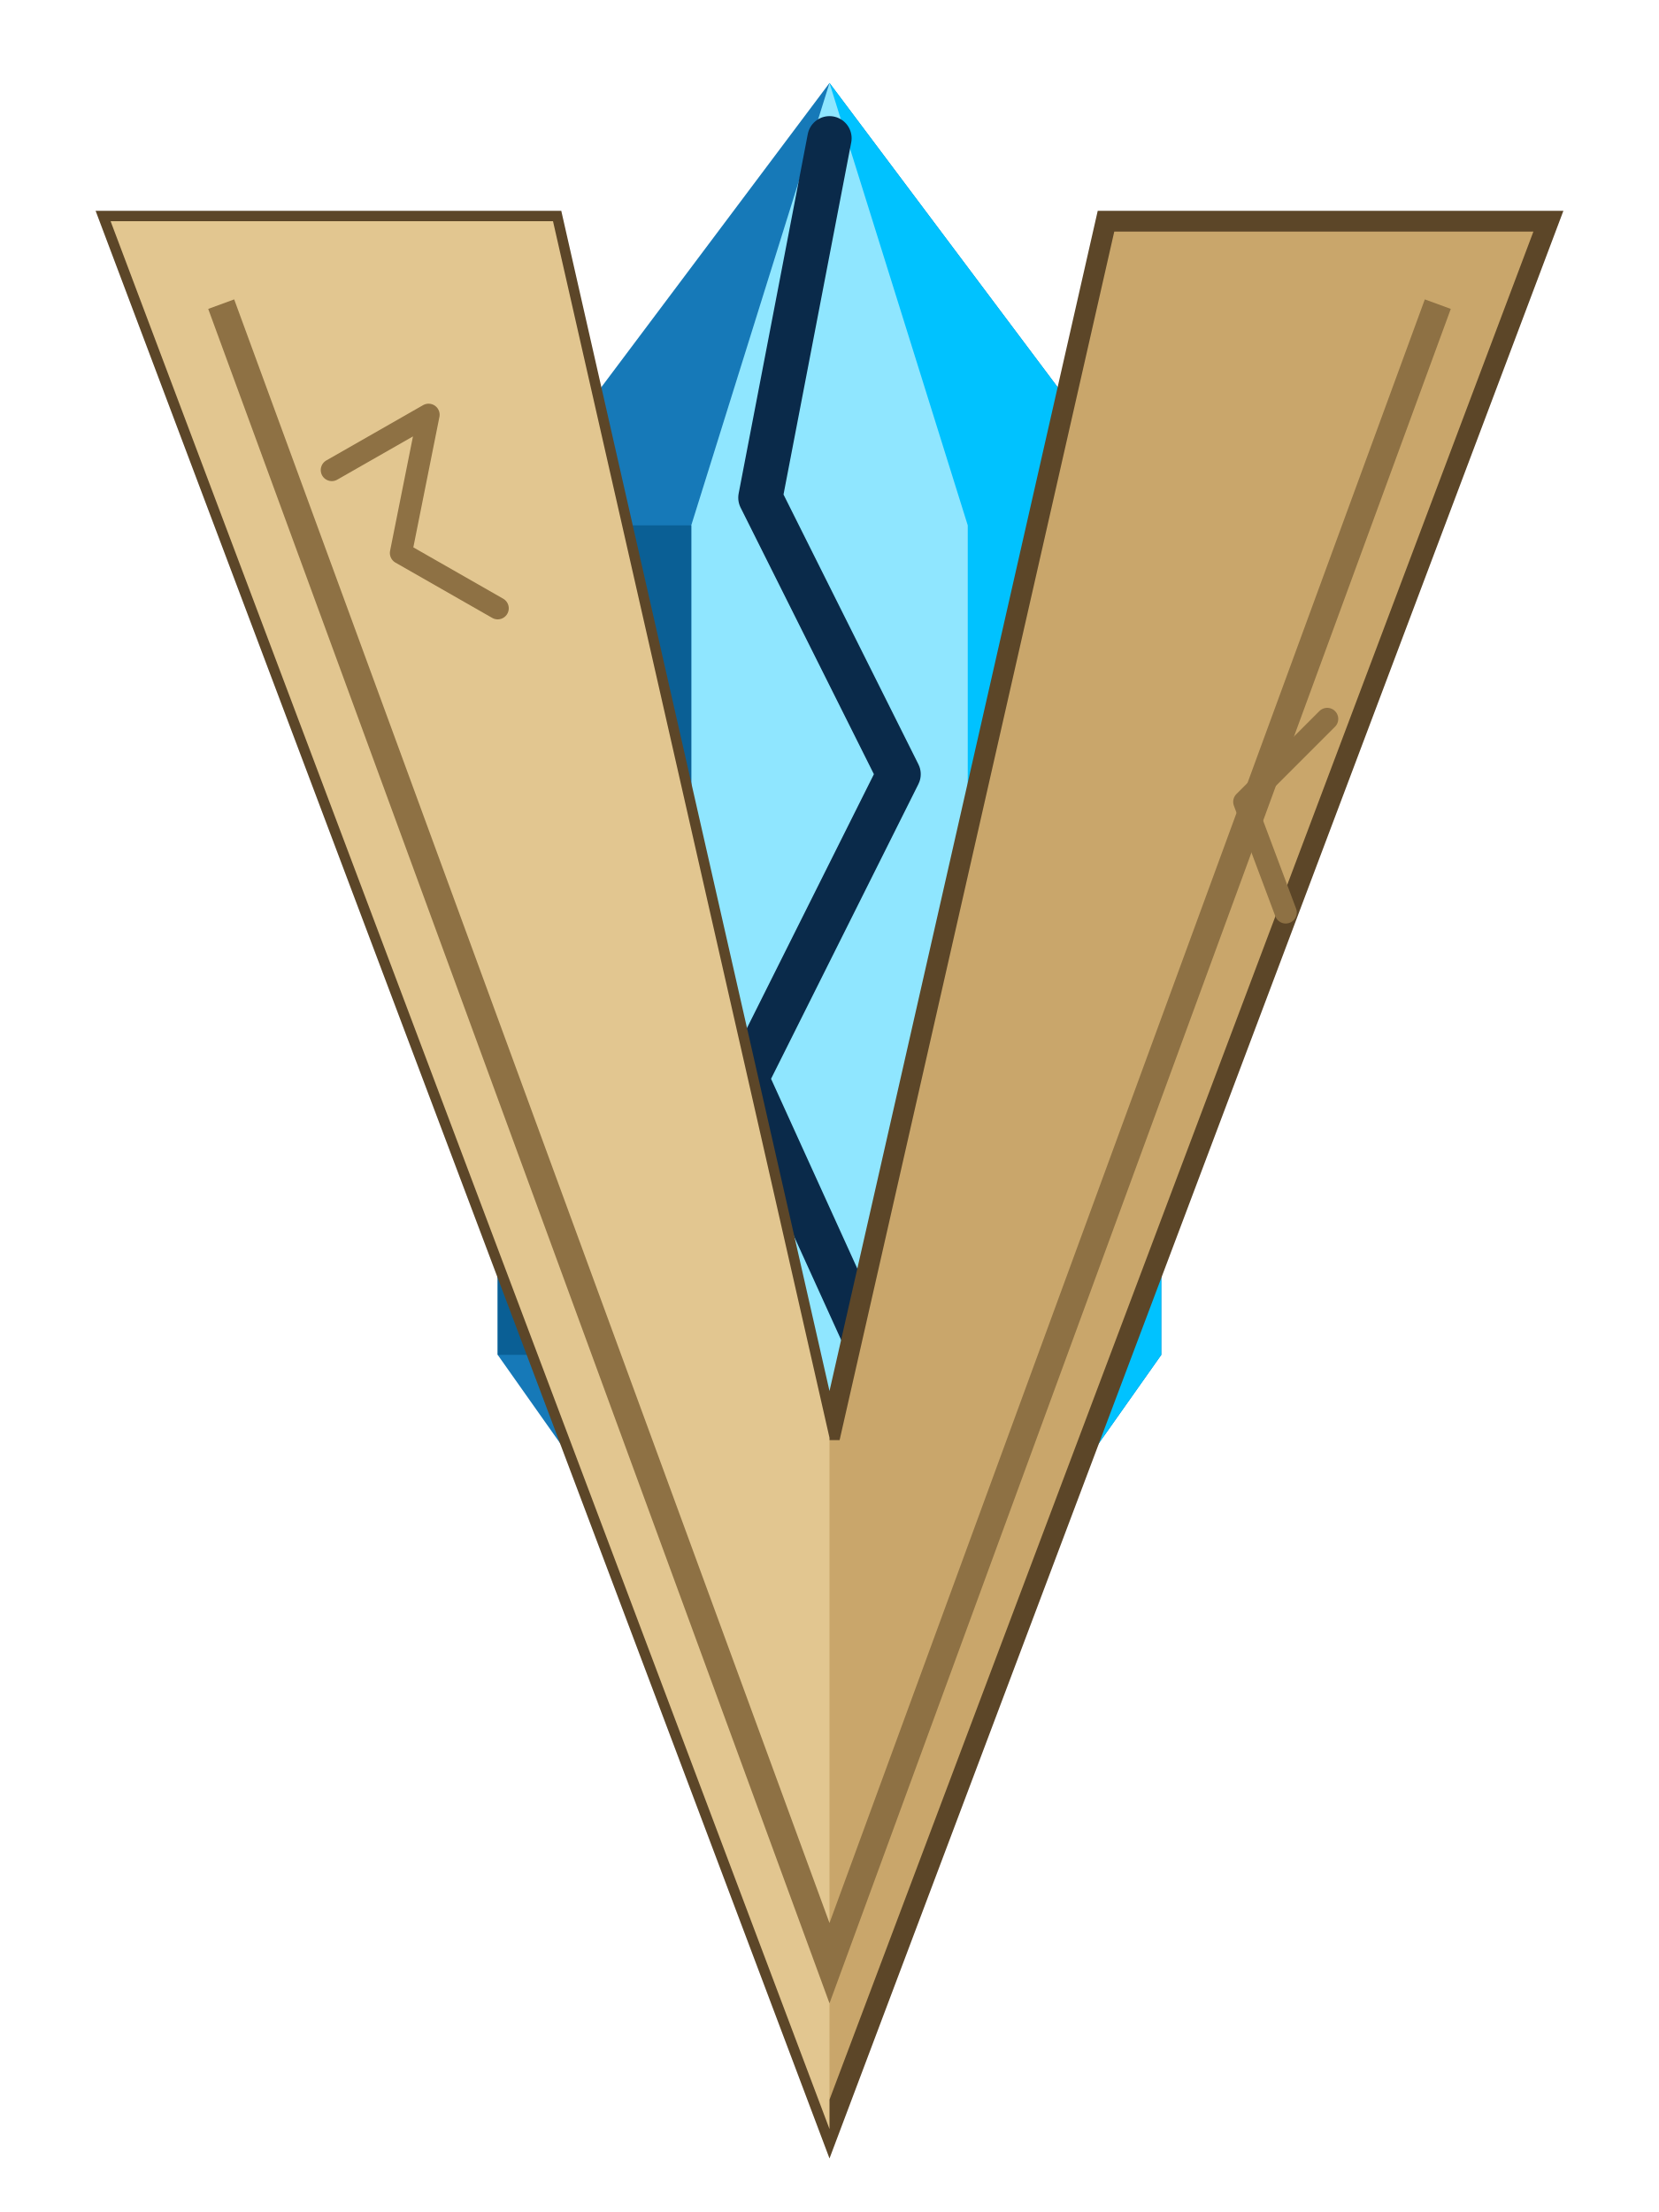
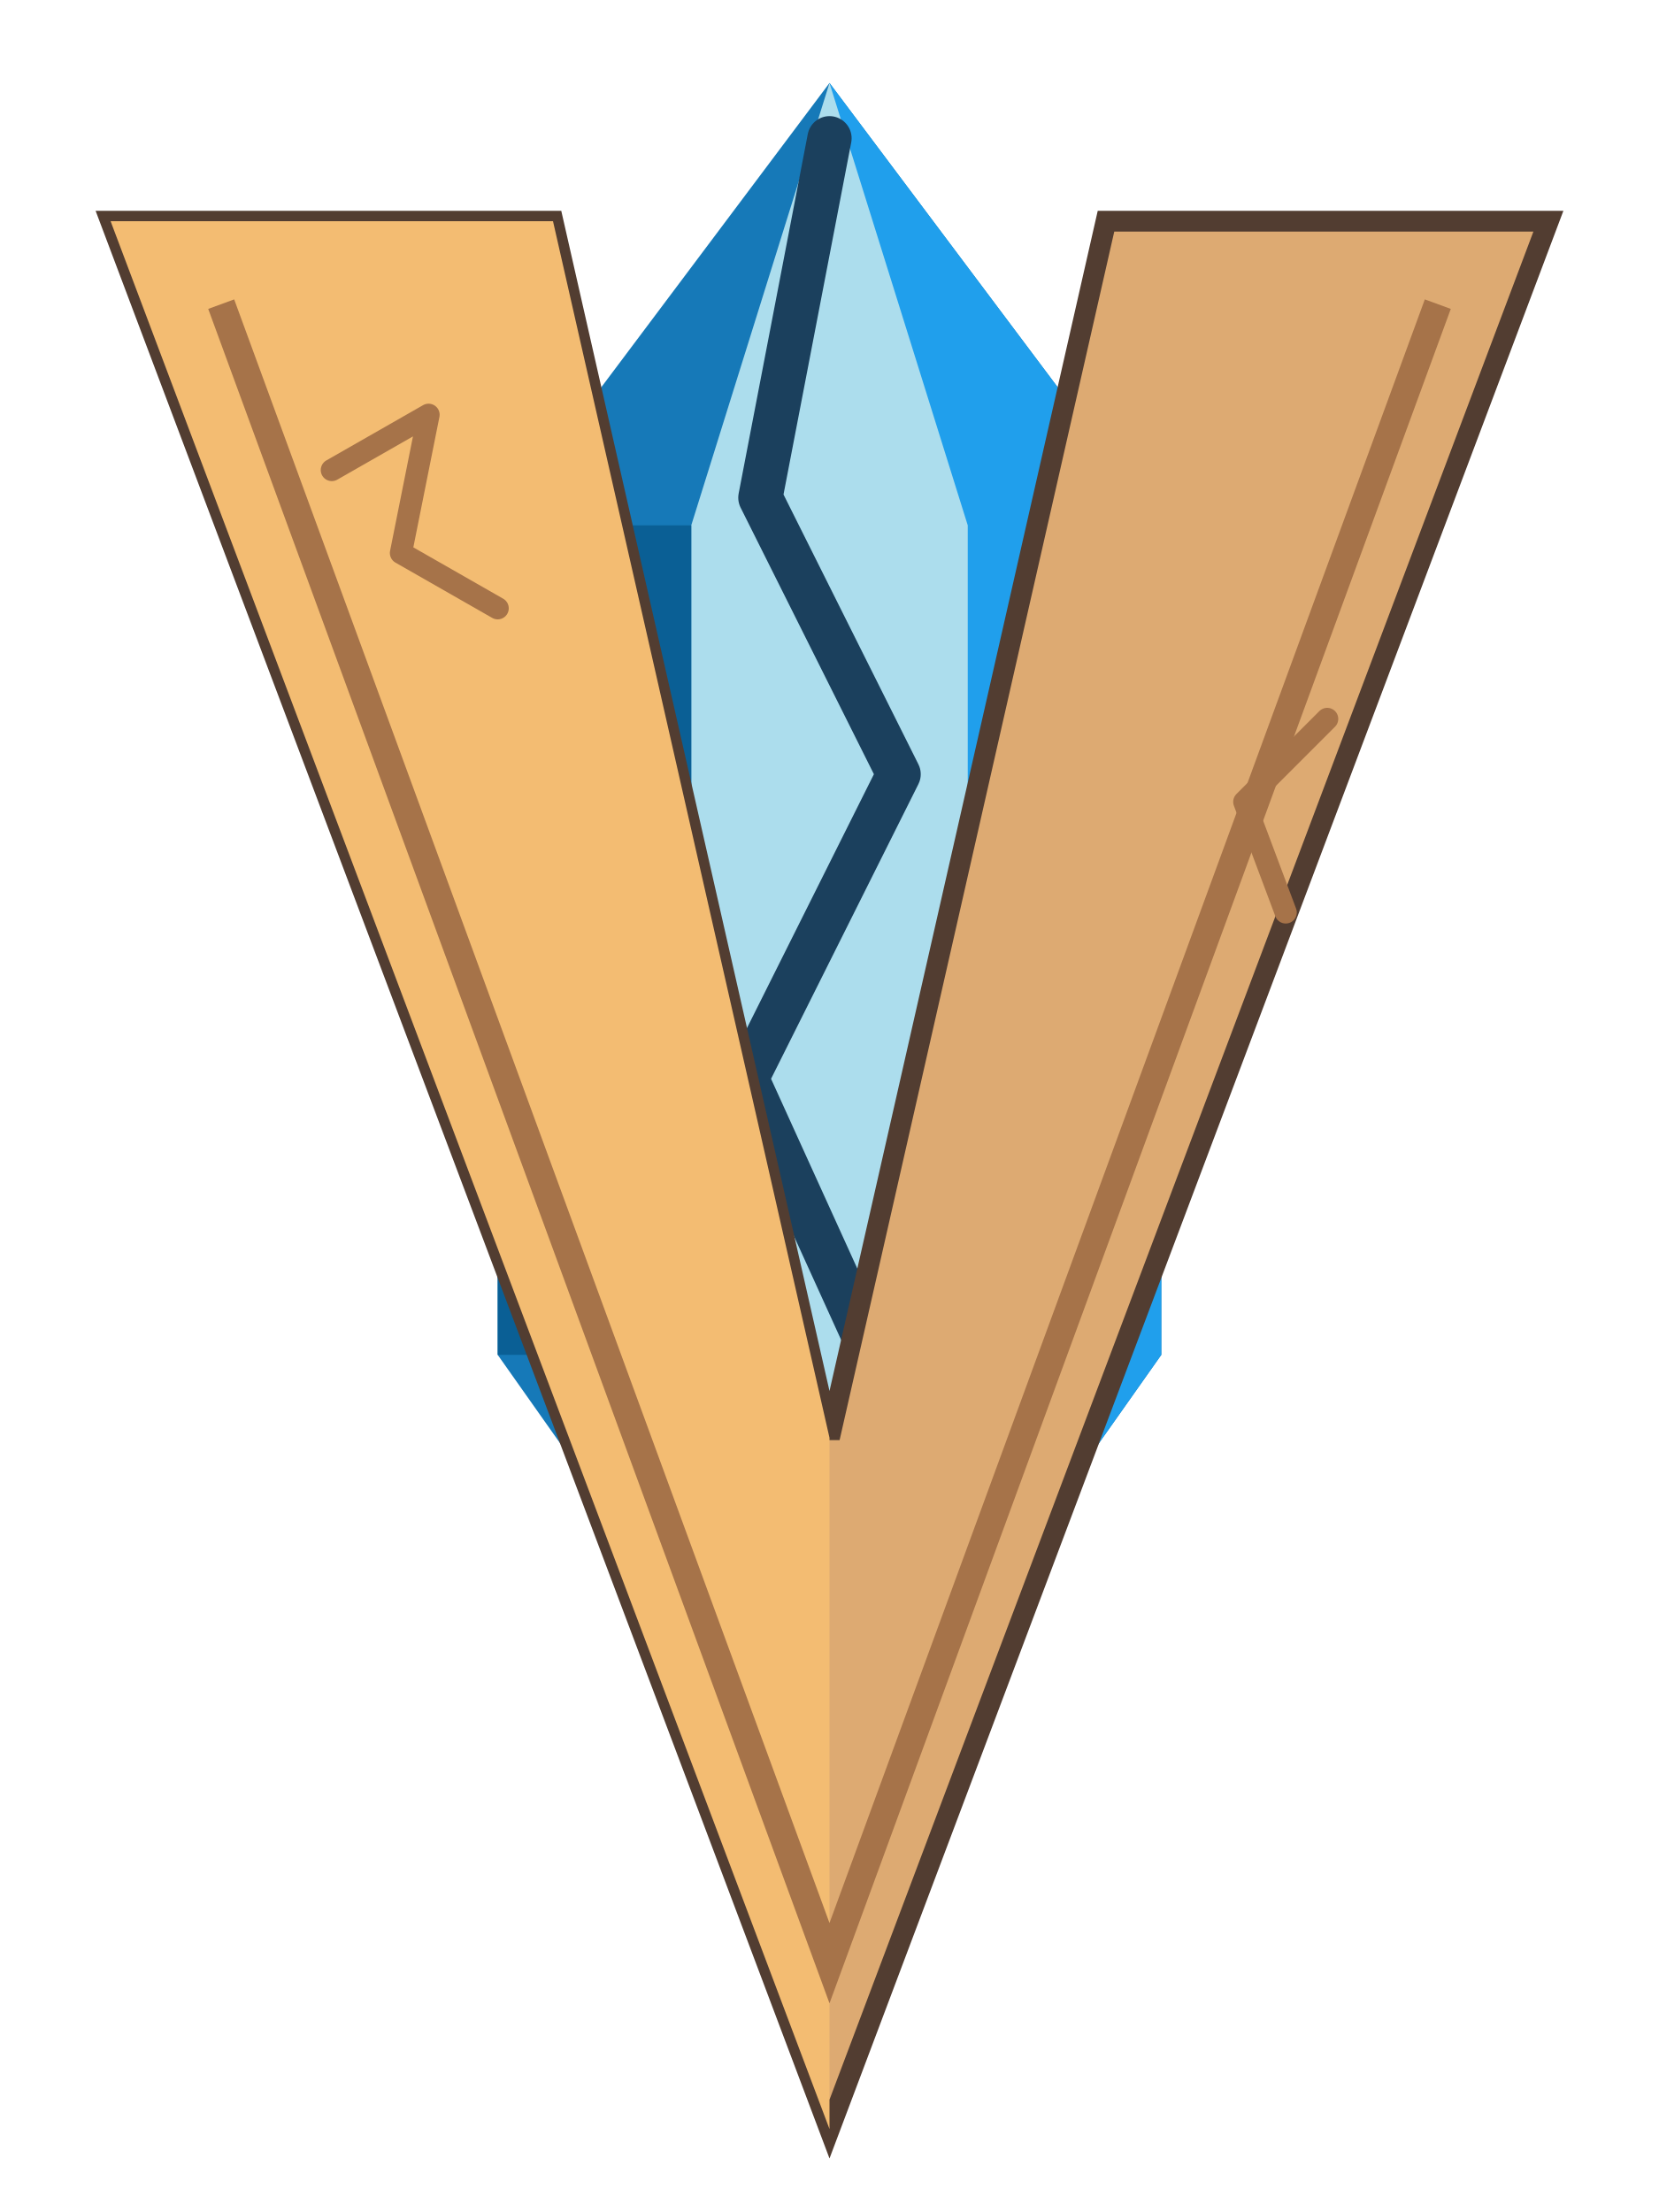
<svg xmlns="http://www.w3.org/2000/svg" viewBox="0 0 120 160" width="120" height="160" role="img" aria-label="Veylan, symbole : le cristal fendu">
  <polygon points="60,6 84,38 84,98 60,132 36,98 36,38" fill="#1679b8" />
-   <polygon points="60,6 84,38 84,98 60,132" fill="#00c2ff" />
-   <polygon points="60,6 70,38 70,98 60,132 50,98 50,38" fill="#8fe6ff" />
+   <polygon points="60,6 84,38 84,98 60,132" fill="#209fec" />
+   <polygon points="60,6 70,38 70,98 60,132 50,98 50,38" fill="#acdded" />
  <polygon points="36,38 50,38 50,98 36,98" fill="#0a5f95" />
-   <polyline points="60,10 55,36 65,56 54,78 64,100 59,128" fill="none" stroke="#0a2a4a" stroke-width="3.2" stroke-linejoin="round" stroke-linecap="round" />
-   <polygon points="8,16 40,16 60,104 80,16 112,16 60,154" fill="#c9a66b" stroke="#5c4628" stroke-width="1.5" stroke-linejoin="miter" />
-   <polygon points="8,16 40,16 60,104 60,154" fill="#e2c690" />
-   <polyline points="16,22 60,142 104,22" fill="none" stroke="#8e7144" stroke-width="2" stroke-linejoin="miter" />
-   <polyline points="24,34 31,30 29,40 36,44" fill="none" stroke="#8e7144" stroke-width="1.6" stroke-linecap="round" stroke-linejoin="round" />
-   <polyline points="96,52 90,58 93,66" fill="none" stroke="#8e7144" stroke-width="1.6" stroke-linecap="round" stroke-linejoin="round" />
+   <polyline points="60,10 55,36 65,56 54,78 64,100 59,128" fill="none" stroke="#1b405d" stroke-width="3.2" stroke-linejoin="round" stroke-linecap="round" />
+   <polygon points="8,16 40,16 60,104 80,16 112,16 60,154" fill="#ddaa72" stroke="#523d31" stroke-width="1.5" stroke-linejoin="miter" />
+   <polygon points="8,16 40,16 60,104 60,154" fill="#f3bc72" />
+   <polyline points="16,22 60,142 104,22" fill="none" stroke="#a67349" stroke-width="2" stroke-linejoin="miter" />
+   <polyline points="24,34 31,30 29,40 36,44" fill="none" stroke="#a67349" stroke-width="1.6" stroke-linecap="round" stroke-linejoin="round" />
+   <polyline points="96,52 90,58 93,66" fill="none" stroke="#a67349" stroke-width="1.6" stroke-linecap="round" stroke-linejoin="round" />
</svg>
